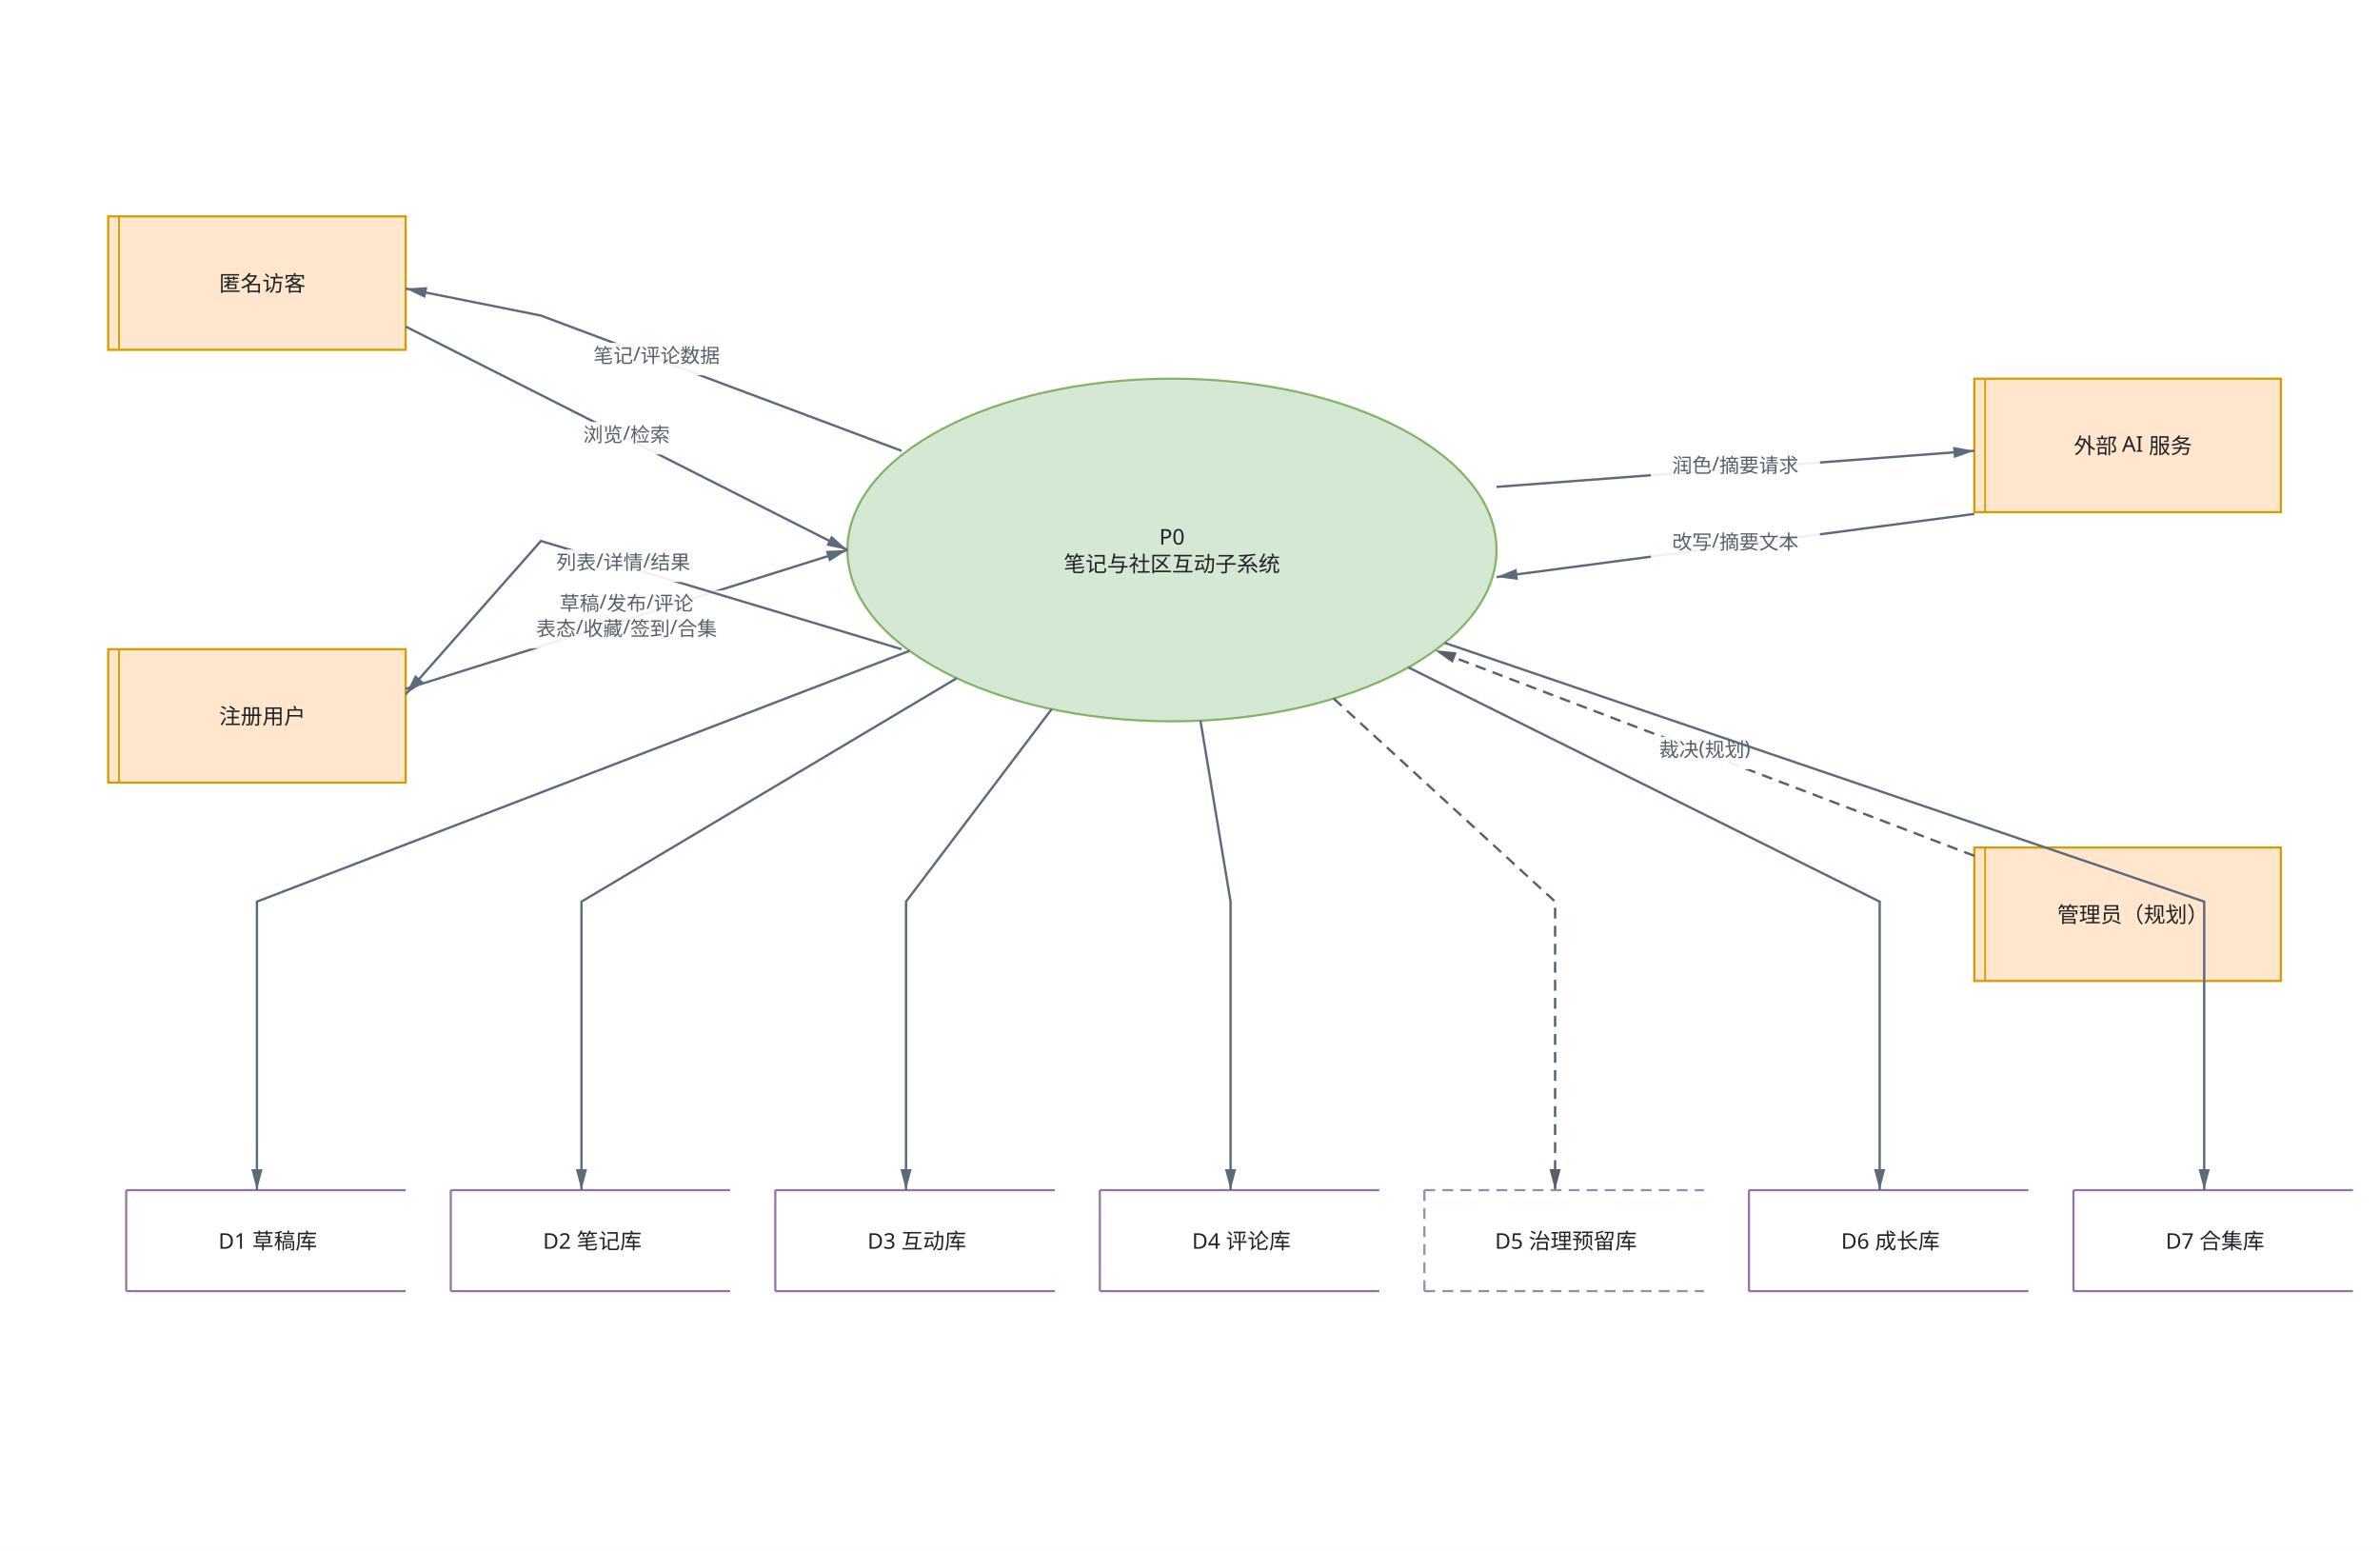
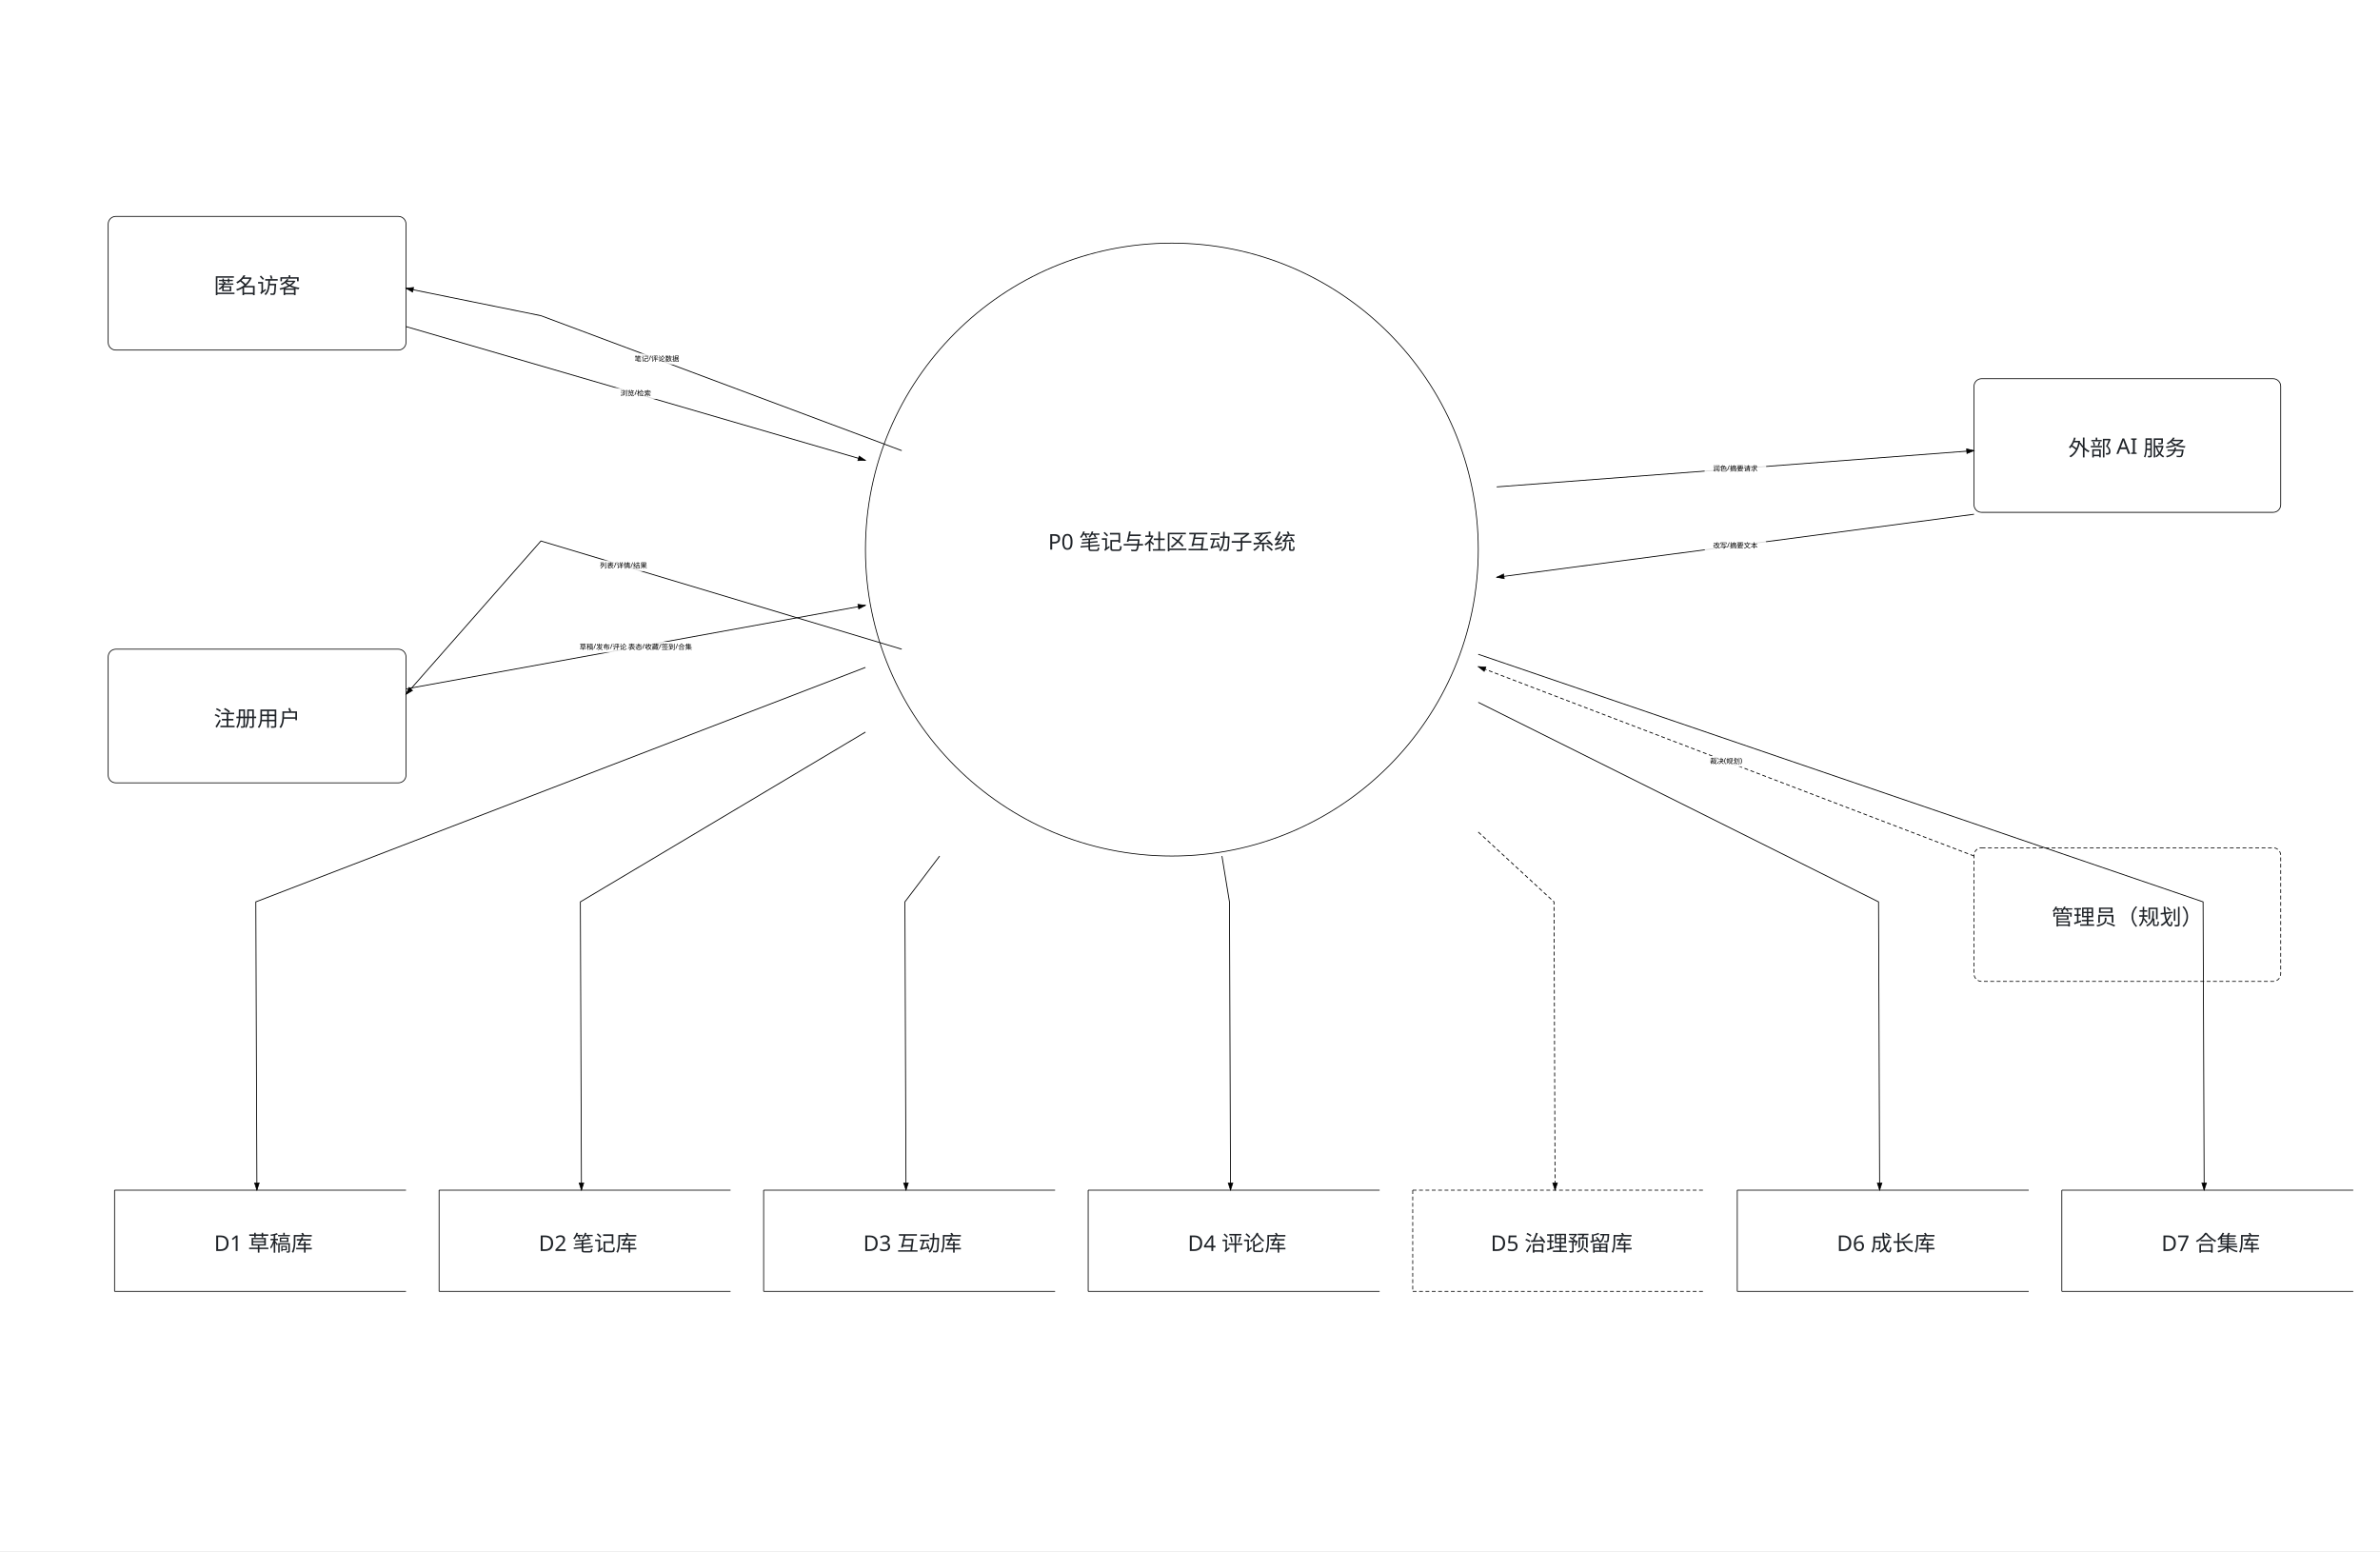
- <svg xmlns="http://www.w3.org/2000/svg" width="1320" height="860" viewBox="0 0 1320 860" font-family="WenQuanYi Zen Hei, Microsoft YaHei, SimSun, sans-serif">
-   <rect x="0" y="0" width="1320" height="860" fill="#ffffff" />
-   <rect x="60" y="120" width="165" height="74" fill="#ffe6cc" stroke="#d79b00" stroke-width="1.2" />
-   <line x1="66" y1="120" x2="66" y2="194" stroke="#d79b00" stroke-width="1" />
-   <text x="145.5" y="161.5" font-family="WenQuanYi Zen Hei, Microsoft YaHei, SimSun, sans-serif" font-size="12" text-anchor="middle" fill="#1f2328">匿名访客</text>
-   <rect x="60" y="360" width="165" height="74" fill="#ffe6cc" stroke="#d79b00" stroke-width="1.2" />
-   <line x1="66" y1="360" x2="66" y2="434" stroke="#d79b00" stroke-width="1" />
-   <text x="145.5" y="401.5" font-family="WenQuanYi Zen Hei, Microsoft YaHei, SimSun, sans-serif" font-size="12" text-anchor="middle" fill="#1f2328">注册用户</text>
-   <rect x="1095" y="210" width="170" height="74" fill="#ffe6cc" stroke="#d79b00" stroke-width="1.2" />
-   <line x1="1101" y1="210" x2="1101" y2="284" stroke="#d79b00" stroke-width="1" />
-   <text x="1183.0" y="251.5" font-family="WenQuanYi Zen Hei, Microsoft YaHei, SimSun, sans-serif" font-size="12" text-anchor="middle" fill="#1f2328">外部 AI 服务</text>
-   <rect x="1095" y="470" width="170" height="74" fill="#ffe6cc" stroke="#d79b00" stroke-width="1.2" />
-   <line x1="1101" y1="470" x2="1101" y2="544" stroke="#d79b00" stroke-width="1" />
-   <text x="1183.0" y="511.5" font-family="WenQuanYi Zen Hei, Microsoft YaHei, SimSun, sans-serif" font-size="12" text-anchor="middle" fill="#1f2328">管理员（规划）</text>
-   <ellipse cx="650.0" cy="305.0" rx="180.0" ry="95.0" fill="#d5e8d4" stroke="#82b366" stroke-width="1.2" />
-   <text x="650.0" y="302.0" font-family="WenQuanYi Zen Hei, Microsoft YaHei, SimSun, sans-serif" font-size="12" text-anchor="middle" fill="#1f2328">P0</text>
-   <text x="650.0" y="317.0" font-family="WenQuanYi Zen Hei, Microsoft YaHei, SimSun, sans-serif" font-size="12" text-anchor="middle" fill="#1f2328">笔记与社区互动子系统</text>
-   <path d="M70 660 L225 660 M70 716 L225 716 M70 660 L70 716" fill="none" stroke="#9673a6" stroke-width="1.2" />
-   <rect x="60" y="660" width="165" height="56" fill="none" stroke="none" />
-   <text x="148.5" y="692.5" font-family="WenQuanYi Zen Hei, Microsoft YaHei, SimSun, sans-serif" font-size="12" text-anchor="middle" fill="#1f2328">D1 草稿库</text>
-   <path d="M250 660 L405 660 M250 716 L405 716 M250 660 L250 716" fill="none" stroke="#9673a6" stroke-width="1.2" />
-   <rect x="240" y="660" width="165" height="56" fill="none" stroke="none" />
-   <text x="328.5" y="692.5" font-family="WenQuanYi Zen Hei, Microsoft YaHei, SimSun, sans-serif" font-size="12" text-anchor="middle" fill="#1f2328">D2 笔记库</text>
-   <path d="M430 660 L585 660 M430 716 L585 716 M430 660 L430 716" fill="none" stroke="#9673a6" stroke-width="1.2" />
-   <rect x="420" y="660" width="165" height="56" fill="none" stroke="none" />
-   <text x="508.5" y="692.5" font-family="WenQuanYi Zen Hei, Microsoft YaHei, SimSun, sans-serif" font-size="12" text-anchor="middle" fill="#1f2328">D3 互动库</text>
-   <path d="M610 660 L765 660 M610 716 L765 716 M610 660 L610 716" fill="none" stroke="#9673a6" stroke-width="1.2" />
-   <rect x="600" y="660" width="165" height="56" fill="none" stroke="none" />
-   <text x="688.5" y="692.5" font-family="WenQuanYi Zen Hei, Microsoft YaHei, SimSun, sans-serif" font-size="12" text-anchor="middle" fill="#1f2328">D4 评论库</text>
-   <path d="M790 660 L945 660 M790 716 L945 716 M790 660 L790 716" fill="none" stroke="#8a94a6" stroke-width="1.2" stroke-dasharray="6 4" />
-   <rect x="780" y="660" width="165" height="56" fill="none" stroke="none" />
-   <text x="868.5" y="692.5" font-family="WenQuanYi Zen Hei, Microsoft YaHei, SimSun, sans-serif" font-size="12" text-anchor="middle" fill="#1f2328">D5 治理预留库</text>
-   <path d="M970 660 L1125 660 M970 716 L1125 716 M970 660 L970 716" fill="none" stroke="#9673a6" stroke-width="1.2" />
-   <rect x="960" y="660" width="165" height="56" fill="none" stroke="none" />
-   <text x="1048.5" y="692.5" font-family="WenQuanYi Zen Hei, Microsoft YaHei, SimSun, sans-serif" font-size="12" text-anchor="middle" fill="#1f2328">D6 成长库</text>
-   <path d="M1150 660 L1305 660 M1150 716 L1305 716 M1150 660 L1150 716" fill="none" stroke="#9673a6" stroke-width="1.2" />
-   <rect x="1140" y="660" width="165" height="56" fill="none" stroke="none" />
-   <text x="1228.5" y="692.5" font-family="WenQuanYi Zen Hei, Microsoft YaHei, SimSun, sans-serif" font-size="12" text-anchor="middle" fill="#1f2328">D7 合集库</text>
-   <path d="M225.0 382.0 L470.0 305.0" fill="none" stroke="#5b6b7b" stroke-width="1.3" />
-   <polygon points="470.0,305.0 459.9,311.4 458.0,305.5" fill="#5b6b7b" />
-   <rect x="280.8" y="327.5" width="133.4" height="32.0" fill="#ffffff" opacity="0.9" rx="3" />
-   <text x="347.5" y="338.5" font-family="WenQuanYi Zen Hei, Microsoft YaHei, SimSun, sans-serif" font-size="11" text-anchor="middle" fill="#57606a">草稿/发布/评论</text>
-   <text x="347.5" y="352.5" font-family="WenQuanYi Zen Hei, Microsoft YaHei, SimSun, sans-serif" font-size="11" text-anchor="middle" fill="#57606a">表态/收藏/签到/合集</text>
-   <path d="M500.0 360.0 L300.0 300.0 L225.0 385.0" fill="none" stroke="#5b6b7b" stroke-width="1.3" />
-   <polygon points="225.0,385.0 230.3,374.3 235.0,378.4" fill="#5b6b7b" />
-   <rect x="295.5" y="304.7" width="100.4" height="18.0" fill="#ffffff" opacity="0.9" rx="3" />
-   <text x="345.7" y="315.7" font-family="WenQuanYi Zen Hei, Microsoft YaHei, SimSun, sans-serif" font-size="11" text-anchor="middle" fill="#57606a">列表/详情/结果</text>
-   <path d="M225.0 181.1 L470.0 305.0" fill="none" stroke="#5b6b7b" stroke-width="1.3" />
-   <polygon points="470.0,305.0 458.3,302.5 461.1,297.0" fill="#5b6b7b" />
-   <rect x="313.8" y="234.0" width="67.4" height="18.0" fill="#ffffff" opacity="0.9" rx="3" />
-   <text x="347.5" y="245.0" font-family="WenQuanYi Zen Hei, Microsoft YaHei, SimSun, sans-serif" font-size="11" text-anchor="middle" fill="#57606a">浏览/检索</text>
-   <path d="M500.0 250.0 L300.0 175.0 L225.0 160.0" fill="none" stroke="#5b6b7b" stroke-width="1.3" />
-   <polygon points="225.0,160.0 237.0,159.2 235.8,165.3" fill="#5b6b7b" />
-   <rect x="317.3" y="190.1" width="93.8" height="18.0" fill="#ffffff" opacity="0.9" rx="3" />
-   <text x="364.2" y="201.1" font-family="WenQuanYi Zen Hei, Microsoft YaHei, SimSun, sans-serif" font-size="11" text-anchor="middle" fill="#57606a">笔记/评论数据</text>
-   <path d="M830.0 270.0 L1095.0 250.0" fill="none" stroke="#5b6b7b" stroke-width="1.3" />
-   <polygon points="1095.0,250.0 1083.7,254.0 1083.2,247.8" fill="#5b6b7b" />
-   <rect x="915.6" y="251.0" width="93.8" height="18.0" fill="#ffffff" opacity="0.9" rx="3" />
-   <text x="962.5" y="262.0" font-family="WenQuanYi Zen Hei, Microsoft YaHei, SimSun, sans-serif" font-size="11" text-anchor="middle" fill="#57606a">润色/摘要请求</text>
-   <path d="M1095.0 285.0 L830.0 320.0" fill="none" stroke="#5b6b7b" stroke-width="1.3" />
-   <polygon points="830.0,320.0 841.1,315.4 841.9,321.6" fill="#5b6b7b" />
-   <rect x="915.6" y="293.5" width="93.8" height="18.0" fill="#ffffff" opacity="0.9" rx="3" />
-   <text x="962.5" y="304.5" font-family="WenQuanYi Zen Hei, Microsoft YaHei, SimSun, sans-serif" font-size="11" text-anchor="middle" fill="#57606a">改写/摘要文本</text>
-   <path d="M1095.0 474.6 L795.9 360.6" fill="none" stroke="#57606a" stroke-width="1.3" stroke-dasharray="6 4" />
-   <polygon points="795.9,360.6 807.9,361.8 805.7,367.6" fill="#57606a" />
-   <rect x="908.5" y="408.6" width="74.0" height="18.0" fill="#ffffff" opacity="0.9" rx="3" />
-   <text x="945.5" y="419.6" font-family="WenQuanYi Zen Hei, Microsoft YaHei, SimSun, sans-serif" font-size="11" text-anchor="middle" fill="#57606a">裁决(规划)</text>
-   <path d="M504.5 360.9 L142.5 500.0 L142.5 660.0" fill="none" stroke="#5b6b7b" stroke-width="1.3" />
-   <polygon points="142.5,660.0 139.4,648.4 145.6,648.4" fill="#5b6b7b" />
-   <path d="M530.6 376.1 L322.5 500.0 L322.5 660.0" fill="none" stroke="#5b6b7b" stroke-width="1.3" />
-   <polygon points="322.5,660.0 319.4,648.4 325.6,648.4" fill="#5b6b7b" />
-   <path d="M583.3 393.2 L502.5 500.0 L502.5 660.0" fill="none" stroke="#5b6b7b" stroke-width="1.3" />
-   <polygon points="502.5,660.0 499.4,648.4 505.6,648.4" fill="#5b6b7b" />
-   <path d="M665.8 399.6 L682.5 500.0 L682.5 660.0" fill="none" stroke="#5b6b7b" stroke-width="1.3" />
-   <polygon points="682.5,660.0 679.4,648.4 685.6,648.4" fill="#5b6b7b" />
-   <path d="M739.7 387.4 L862.5 500.0 L862.5 660.0" fill="none" stroke="#57606a" stroke-width="1.3" stroke-dasharray="6 4" />
-   <polygon points="862.5,660.0 859.4,648.4 865.6,648.4" fill="#57606a" />
-   <path d="M781.1 370.1 L1042.5 500.0 L1042.5 660.0" fill="none" stroke="#5b6b7b" stroke-width="1.3" />
-   <polygon points="1042.5,660.0 1039.4,648.4 1045.6,648.4" fill="#5b6b7b" />
-   <path d="M801.2 356.5 L1222.5 500.0 L1222.5 660.0" fill="none" stroke="#5b6b7b" stroke-width="1.3" />
-   <polygon points="1222.5,660.0 1219.4,648.4 1225.6,648.4" fill="#5b6b7b" />
+ <svg xmlns="http://www.w3.org/2000/svg" width="3740" height="2437" viewBox="0 0 3740 2437" font-family="WenQuanYi Zen Hei, Microsoft YaHei, SimSun, sans-serif">
+   <rect width="3740" height="2437" fill="#ffffff" />
+   <rect x="170.0" y="340.0" width="468.0" height="210.0" rx="12" fill="#ffffff" stroke="#000000" stroke-width="1.2" />
+   <text x="404.0" y="461.0" font-family="WenQuanYi Zen Hei, Microsoft YaHei, SimSun, sans-serif" font-size="34" text-anchor="middle" fill="#1f2328">匿名访客</text>
+   <rect x="170.0" y="1020.0" width="468.0" height="210.0" rx="12" fill="#ffffff" stroke="#000000" stroke-width="1.2" />
+   <text x="404.0" y="1141.0" font-family="WenQuanYi Zen Hei, Microsoft YaHei, SimSun, sans-serif" font-size="34" text-anchor="middle" fill="#1f2328">注册用户</text>
+   <rect x="3102.0" y="595.0" width="482.0" height="210.0" rx="12" fill="#ffffff" stroke="#000000" stroke-width="1.2" />
+   <text x="3343.0" y="716.0" font-family="WenQuanYi Zen Hei, Microsoft YaHei, SimSun, sans-serif" font-size="34" text-anchor="middle" fill="#1f2328">外部 AI 服务</text>
+   <rect x="3102.0" y="1332.0" width="482.0" height="210.0" rx="12" fill="#ffffff" stroke="#000000" stroke-width="1.2" stroke-dasharray="6 4" />
+   <text x="3343.0" y="1453.0" font-family="WenQuanYi Zen Hei, Microsoft YaHei, SimSun, sans-serif" font-size="34" text-anchor="middle" fill="#1f2328">管理员（规划）</text>
+   <ellipse cx="1841.5" cy="863.5" rx="481.5" ry="481.5" fill="#ffffff" stroke="#000000" stroke-width="1.2" />
+   <text x="1841.5" y="863.5" font-family="WenQuanYi Zen Hei, Microsoft YaHei, SimSun, sans-serif" font-size="34" text-anchor="middle" fill="#1f2328">P0 笔记与社区互动子系统</text>
+   <path d="M180.0 1870.0 L638.0 1870.0 M180.0 2029.0 L638.0 2029.0 M180.0 1870.0 L180.0 2029.0" fill="none" stroke="#000000" stroke-width="1.2" />
+   <text x="414.0" y="1965.5" font-family="WenQuanYi Zen Hei, Microsoft YaHei, SimSun, sans-serif" font-size="34" text-anchor="middle" fill="#1f2328">D1 草稿库</text>
+   <path d="M690.0 1870.0 L1148.0 1870.0 M690.0 2029.0 L1148.0 2029.0 M690.0 1870.0 L690.0 2029.0" fill="none" stroke="#000000" stroke-width="1.2" />
+   <text x="924.0" y="1965.5" font-family="WenQuanYi Zen Hei, Microsoft YaHei, SimSun, sans-serif" font-size="34" text-anchor="middle" fill="#1f2328">D2 笔记库</text>
+   <path d="M1200.0 1870.0 L1658.0 1870.0 M1200.0 2029.0 L1658.0 2029.0 M1200.0 1870.0 L1200.0 2029.0" fill="none" stroke="#000000" stroke-width="1.2" />
+   <text x="1434.0" y="1965.5" font-family="WenQuanYi Zen Hei, Microsoft YaHei, SimSun, sans-serif" font-size="34" text-anchor="middle" fill="#1f2328">D3 互动库</text>
+   <path d="M1710.0 1870.0 L2168.0 1870.0 M1710.0 2029.0 L2168.0 2029.0 M1710.0 1870.0 L1710.0 2029.0" fill="none" stroke="#000000" stroke-width="1.2" />
+   <text x="1944.0" y="1965.5" font-family="WenQuanYi Zen Hei, Microsoft YaHei, SimSun, sans-serif" font-size="34" text-anchor="middle" fill="#1f2328">D4 评论库</text>
+   <path d="M2220.0 1870.0 L2678.0 1870.0 M2220.0 2029.0 L2678.0 2029.0 M2220.0 1870.0 L2220.0 2029.0" fill="none" stroke="#000000" stroke-width="1.2" stroke-dasharray="6 4" />
+   <text x="2454.0" y="1965.5" font-family="WenQuanYi Zen Hei, Microsoft YaHei, SimSun, sans-serif" font-size="34" text-anchor="middle" fill="#1f2328">D5 治理预留库</text>
+   <path d="M2730.0 1870.0 L3188.0 1870.0 M2730.0 2029.0 L3188.0 2029.0 M2730.0 1870.0 L2730.0 2029.0" fill="none" stroke="#000000" stroke-width="1.2" />
+   <text x="2964.0" y="1965.5" font-family="WenQuanYi Zen Hei, Microsoft YaHei, SimSun, sans-serif" font-size="34" text-anchor="middle" fill="#1f2328">D6 成长库</text>
+   <path d="M3240.0 1870.0 L3698.0 1870.0 M3240.0 2029.0 L3698.0 2029.0 M3240.0 1870.0 L3240.0 2029.0" fill="none" stroke="#000000" stroke-width="1.2" />
+   <text x="3474.0" y="1965.5" font-family="WenQuanYi Zen Hei, Microsoft YaHei, SimSun, sans-serif" font-size="34" text-anchor="middle" fill="#1f2328">D7 合集库</text>
+   <path d="M638.0 1082.4 L1360.0 951.1" fill="none" stroke="#000000" stroke-width="1.3" />
+   <polygon points="1360.0,951.1 1349.4,956.8 1348.1,949.5" fill="#000000" stroke="#000000" stroke-width="1" />
+   <rect x="879.1" y="1008.3" width="239.9" height="17.0" fill="#ffffff" opacity="0.85" rx="3" />
+   <text x="999.0" y="1020.3" font-family="WenQuanYi Zen Hei, Microsoft YaHei, SimSun, sans-serif" font-size="11" text-anchor="middle" fill="#000000">草稿/发布/评论 表态/收藏/签到/合集</text>
+   <path d="M1417.0 1020.0 L850.0 850.0 L638.0 1091.0" fill="none" stroke="#000000" stroke-width="1.3" />
+   <polygon points="638.0,1091.0 642.8,1080.0 648.3,1084.9" fill="#000000" stroke="#000000" stroke-width="1" />
+   <rect x="928.0" y="880.4" width="103.5" height="17.0" fill="#ffffff" opacity="0.85" rx="3" />
+   <text x="979.8" y="892.4" font-family="WenQuanYi Zen Hei, Microsoft YaHei, SimSun, sans-serif" font-size="11" text-anchor="middle" fill="#000000">列表/详情/结果</text>
+   <path d="M638.0 513.1 L1360.0 723.3" fill="none" stroke="#000000" stroke-width="1.3" />
+   <polygon points="1360.0,723.3 1348.0,723.7 1350.1,716.6" fill="#000000" stroke="#000000" stroke-width="1" />
+   <rect x="964.3" y="609.7" width="69.4" height="17.0" fill="#ffffff" opacity="0.85" rx="3" />
+   <text x="999.0" y="621.7" font-family="WenQuanYi Zen Hei, Microsoft YaHei, SimSun, sans-serif" font-size="11" text-anchor="middle" fill="#000000">浏览/检索</text>
+   <path d="M1417.0 708.0 L850.0 496.0 L638.0 453.0" fill="none" stroke="#000000" stroke-width="1.3" />
+   <polygon points="638.0,453.0 649.9,451.6 648.4,458.9" fill="#000000" stroke="#000000" stroke-width="1" />
+   <rect x="983.9" y="555.6" width="96.7" height="17.0" fill="#ffffff" opacity="0.85" rx="3" />
+   <text x="1032.2" y="567.6" font-family="WenQuanYi Zen Hei, Microsoft YaHei, SimSun, sans-serif" font-size="11" text-anchor="middle" fill="#000000">笔记/评论数据</text>
+   <path d="M2352.0 765.0 L3102.0 708.0" fill="none" stroke="#000000" stroke-width="1.3" />
+   <polygon points="3102.0,708.0 3090.9,712.6 3090.3,705.2" fill="#000000" stroke="#000000" stroke-width="1" />
+   <rect x="2678.7" y="728.0" width="96.7" height="17.0" fill="#ffffff" opacity="0.85" rx="3" />
+   <text x="2727.0" y="740.0" font-family="WenQuanYi Zen Hei, Microsoft YaHei, SimSun, sans-serif" font-size="11" text-anchor="middle" fill="#000000">润色/摘要请求</text>
+   <path d="M3102.0 808.0 L2352.0 907.0" fill="none" stroke="#000000" stroke-width="1.3" />
+   <polygon points="2352.0,907.0 2362.8,901.8 2363.8,909.2" fill="#000000" stroke="#000000" stroke-width="1" />
+   <rect x="2678.7" y="849.0" width="96.7" height="17.0" fill="#ffffff" opacity="0.85" rx="3" />
+   <text x="2727.0" y="861.0" font-family="WenQuanYi Zen Hei, Microsoft YaHei, SimSun, sans-serif" font-size="11" text-anchor="middle" fill="#000000">改写/摘要文本</text>
+   <path d="M3102.0 1344.9 L2323.0 1047.4" fill="none" stroke="#000000" stroke-width="1.3" stroke-dasharray="6 4" />
+   <polygon points="2323.0,1047.4 2335.0,1048.0 2332.3,1054.9" fill="#000000" stroke="#000000" stroke-width="1" />
+   <rect x="2674.4" y="1187.7" width="76.2" height="17.0" fill="#ffffff" opacity="0.85" rx="3" />
+   <text x="2712.5" y="1199.7" font-family="WenQuanYi Zen Hei, Microsoft YaHei, SimSun, sans-serif" font-size="11" text-anchor="middle" fill="#000000">裁决(规划)</text>
+   <path d="M1360.0 1048.6 L402.0 1417.0 L403.7 1870.0" fill="none" stroke="#000000" stroke-width="1.3" />
+   <polygon points="403.7,1870.0 400.0,1858.6 407.4,1858.6" fill="#000000" stroke="#000000" stroke-width="1" />
+   <path d="M1360.0 1150.2 L912.0 1417.0 L913.7 1870.0" fill="none" stroke="#000000" stroke-width="1.3" />
+   <polygon points="913.7,1870.0 910.0,1858.6 917.4,1858.6" fill="#000000" stroke="#000000" stroke-width="1" />
+   <path d="M1476.6 1345.0 L1422.0 1417.0 L1423.7 1870.0" fill="none" stroke="#000000" stroke-width="1.3" />
+   <polygon points="1423.7,1870.0 1420.0,1858.6 1427.4,1858.6" fill="#000000" stroke="#000000" stroke-width="1" />
+   <path d="M1920.2 1345.0 L1932.0 1417.0 L1933.7 1870.0" fill="none" stroke="#000000" stroke-width="1.3" />
+   <polygon points="1933.7,1870.0 1930.0,1858.6 1937.4,1858.6" fill="#000000" stroke="#000000" stroke-width="1" />
+   <path d="M2323.0 1307.3 L2442.0 1417.0 L2443.7 1870.0" fill="none" stroke="#000000" stroke-width="1.3" stroke-dasharray="6 4" />
+   <polygon points="2443.7,1870.0 2440.0,1858.6 2447.4,1858.6" fill="#000000" stroke="#000000" stroke-width="1" />
+   <path d="M2323.0 1103.5 L2952.0 1417.0 L2953.7 1870.0" fill="none" stroke="#000000" stroke-width="1.3" />
+   <polygon points="2953.7,1870.0 2950.0,1858.6 2957.4,1858.6" fill="#000000" stroke="#000000" stroke-width="1" />
+   <path d="M2323.0 1028.0 L3462.0 1417.0 L3463.7 1870.0" fill="none" stroke="#000000" stroke-width="1.3" />
+   <polygon points="3463.7,1870.0 3460.0,1858.6 3467.4,1858.6" fill="#000000" stroke="#000000" stroke-width="1" />
</svg>
